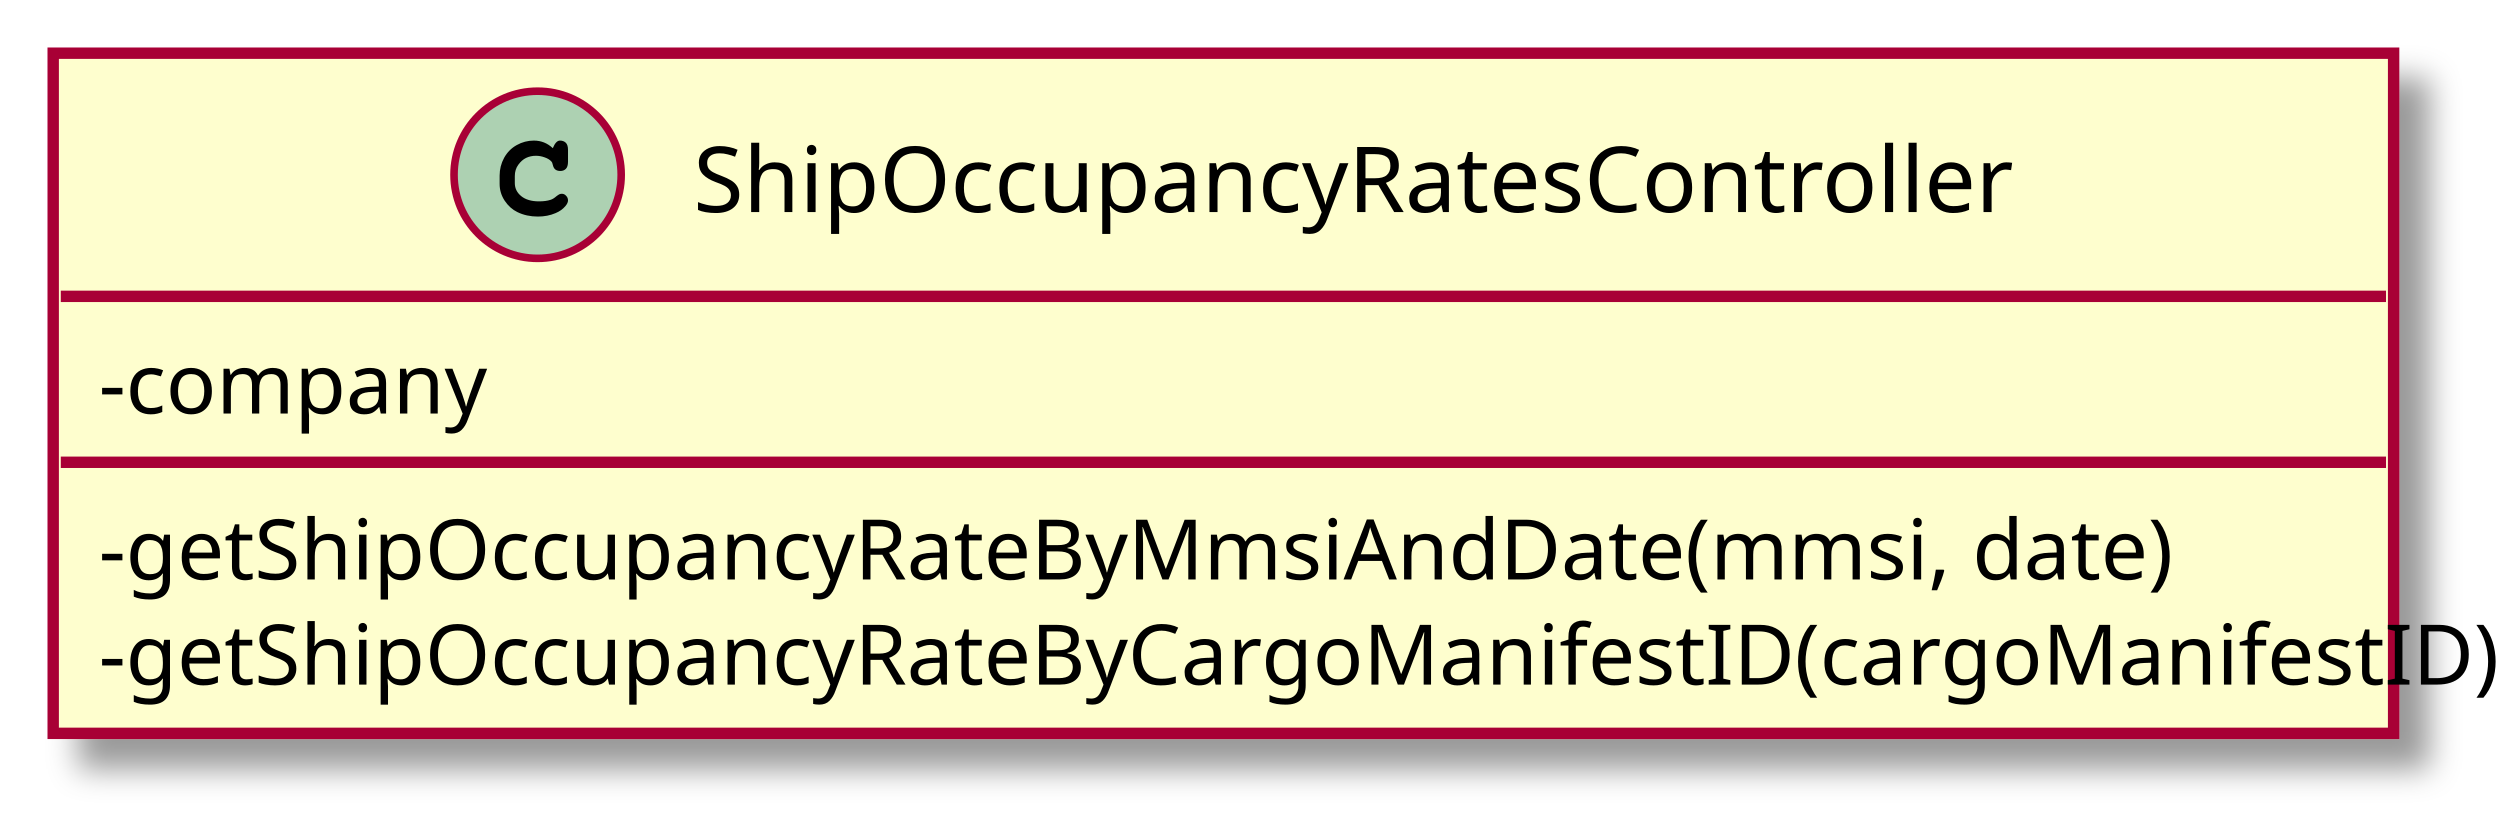
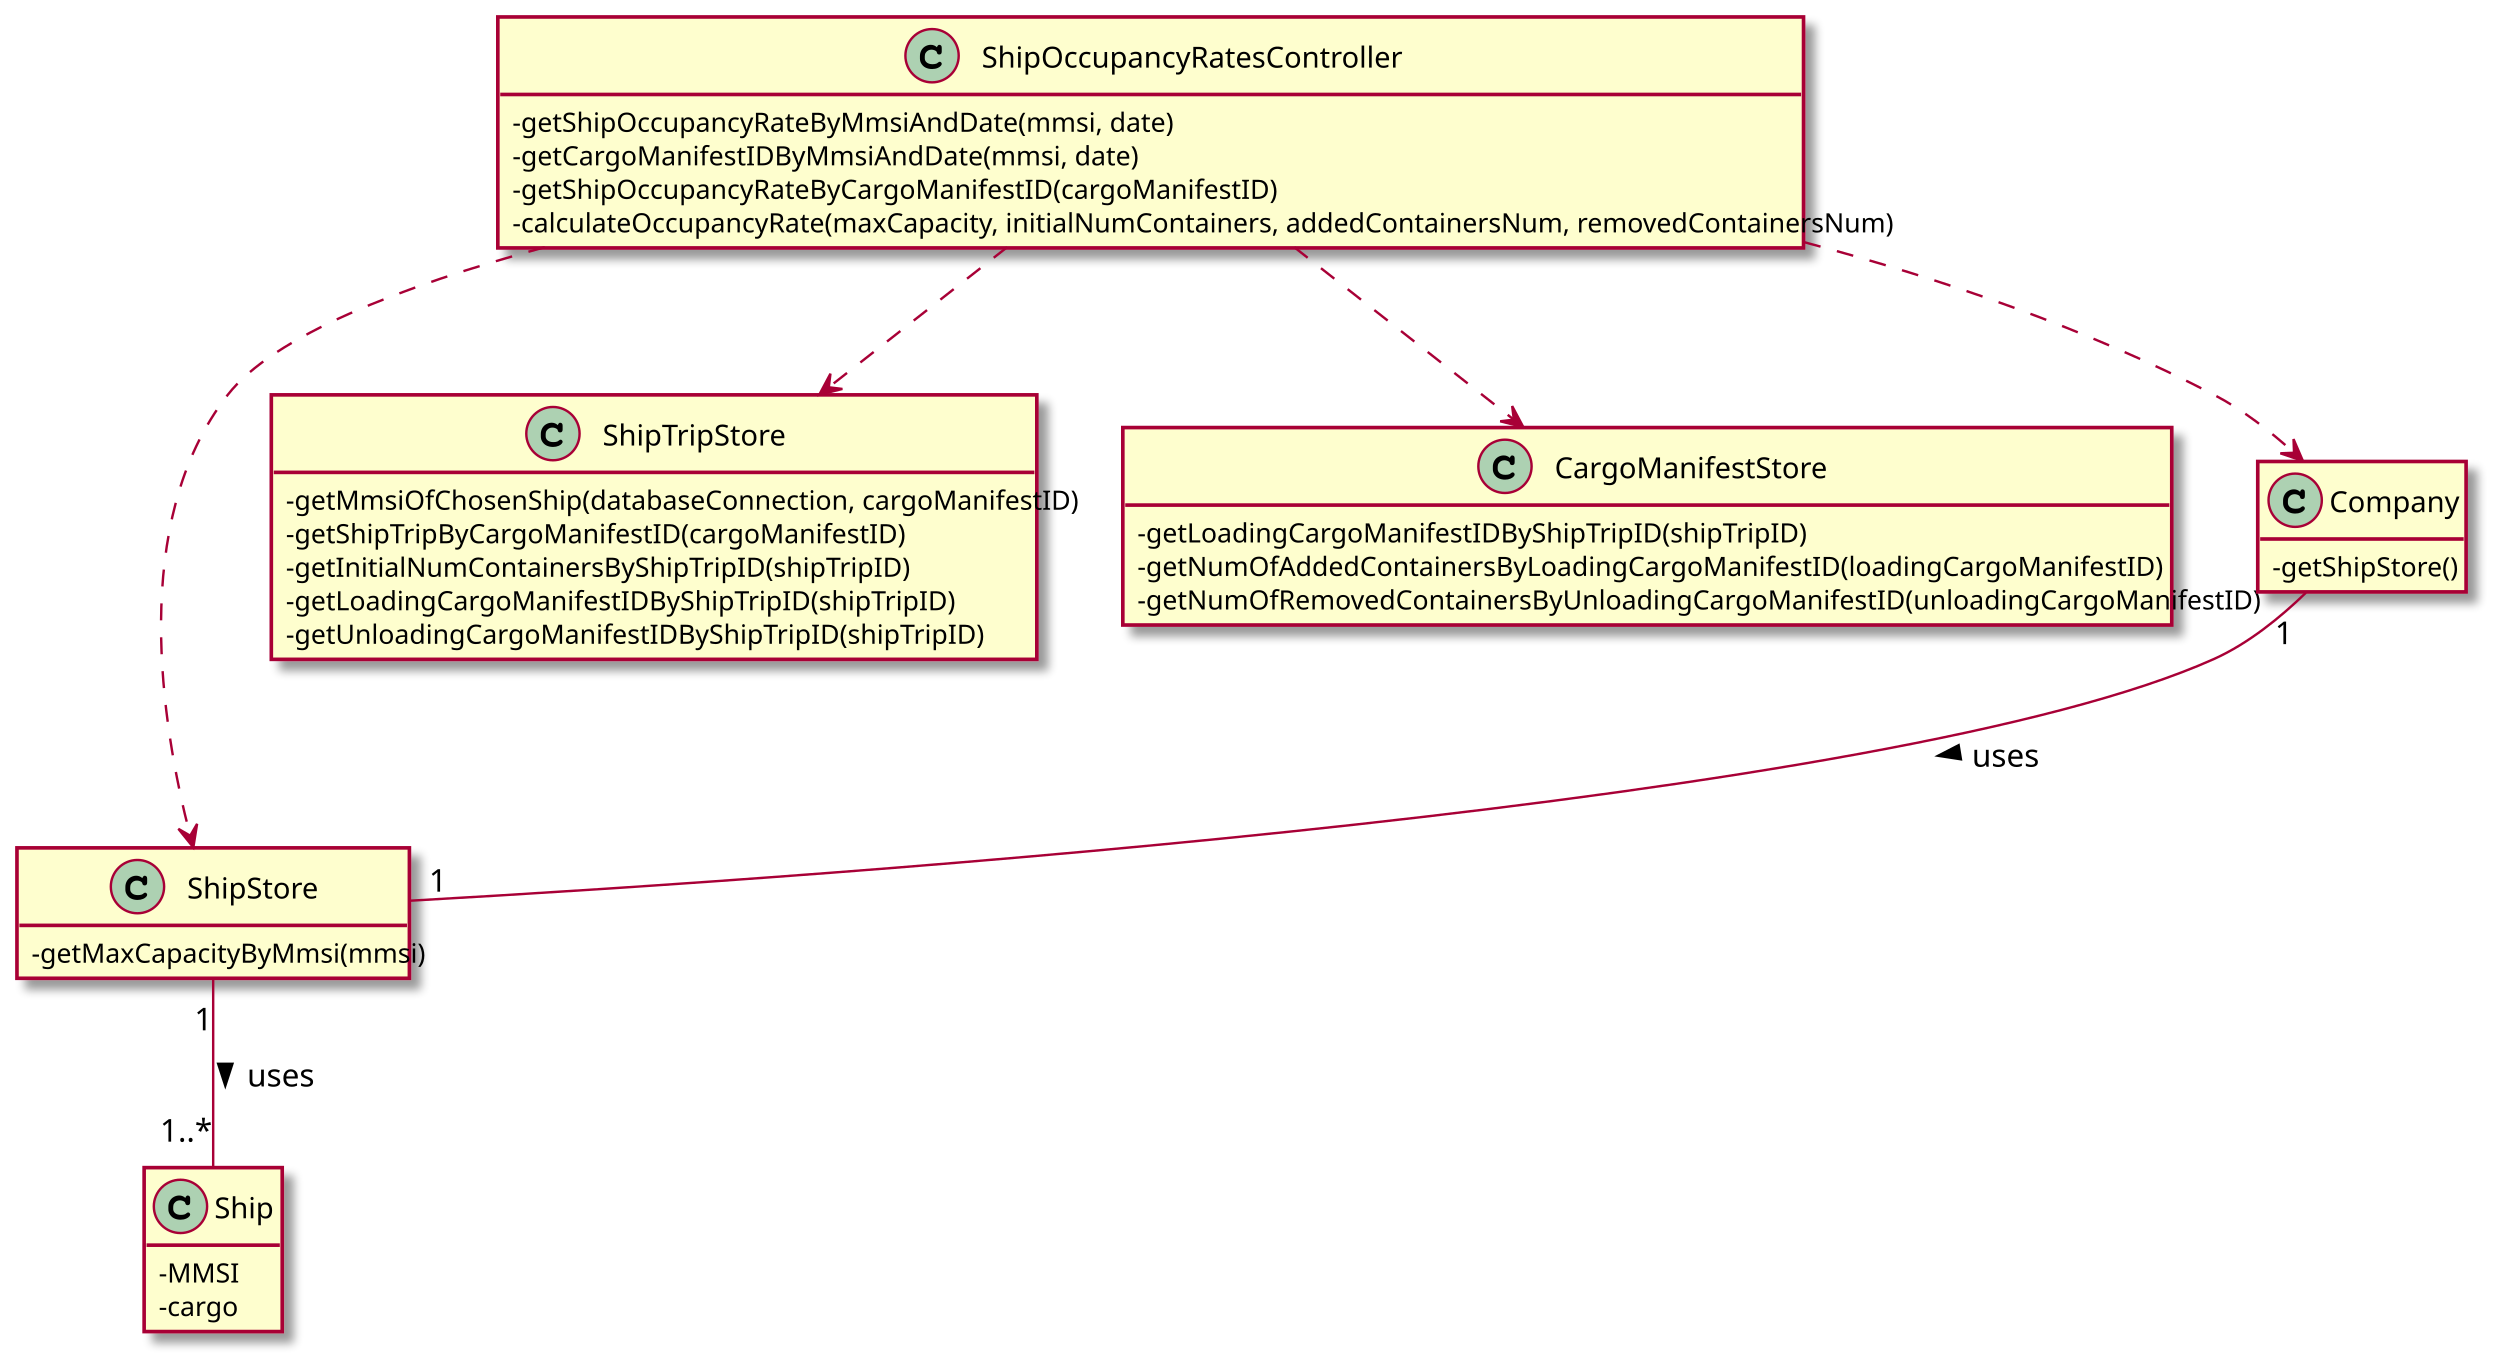
- <svg xmlns="http://www.w3.org/2000/svg" contentScriptType="application/ecmascript" contentStyleType="text/css" height="110px" preserveAspectRatio="none" style="width:329px;height:110px;background:#FFFFFF;" version="1.1" viewBox="0 0 329 110" width="329px" zoomAndPan="magnify">
+ <svg xmlns="http://www.w3.org/2000/svg" contentScriptType="application/ecmascript" contentStyleType="text/css" height="563px" preserveAspectRatio="none" style="width:1032px;height:563px;background:#FFFFFF;" version="1.1" viewBox="0 0 1032 563" width="1032px" zoomAndPan="magnify">
  <defs>
-     <filter height="300%" id="f3236rkwdsa5h" width="300%" x="-1" y="-1">
+     <filter height="300%" id="fpwzyvm41hl4s" width="300%" x="-1" y="-1">
      <feGaussianBlur result="blurOut" stdDeviation="2.0" />
      <feColorMatrix in="blurOut" result="blurOut2" type="matrix" values="0 0 0 0 0 0 0 0 0 0 0 0 0 0 0 0 0 0 .4 0" />
      <feOffset dx="4.0" dy="4.0" in="blurOut2" result="blurOut3" />
      <feBlend in="SourceGraphic" in2="blurOut3" mode="normal" />
    </filter>
  </defs>
  <g>
-     <rect codeLine="7" fill="#FEFECE" filter="url(#f3236rkwdsa5h)" height="89.508" id="ShipOccupancyRatesController" style="stroke:#A80036;stroke-width:1.5;" width="308" x="7" y="7" />
-     <ellipse cx="70.75" cy="23" fill="#ADD1B2" rx="11" ry="11" style="stroke:#A80036;stroke-width:1.0;" />
-     <path d="M72.75,19.5 Q72.953,19 73.188,18.75 Q73.422,18.5 73.688,18.5 Q74.156,18.5 74.453,18.781 Q74.75,19.062 74.75,19.719 L74.75,21.281 Q74.75,21.938 74.469,22.219 Q74.188,22.5 73.75,22.5 Q73.359,22.5 73.109,22.328 Q72.859,22.156 72.75,21.703 Q72.703,21.391 72.531,21.219 Q72.219,20.891 71.656,20.703 Q71.094,20.5 70.531,20.5 Q69.828,20.5 69.234,20.781 Q68.656,21.062 68.203,21.688 Q67.75,22.312 67.75,23.172 L67.75,24.094 Q67.75,25.125 68.594,25.812 Q69.438,26.5 70.938,26.5 Q71.828,26.5 72.453,26.297 Q72.812,26.188 73.219,25.828 Q73.484,25.625 73.625,25.562 Q73.766,25.5 73.938,25.5 Q74.266,25.5 74.5,25.766 Q74.75,26.016 74.75,26.375 Q74.75,26.719 74.406,27.125 Q73.906,27.719 73.109,28.047 Q72.062,28.5 70.781,28.5 Q69.281,28.5 68.078,27.906 Q67.109,27.438 66.422,26.422 Q65.75,25.406 65.75,24.203 L65.75,23.109 Q65.75,21.859 66.344,20.766 Q66.953,19.672 68,19.094 Q69.062,18.5 70.25,18.5 Q70.969,18.5 71.594,18.75 Q72.219,19 72.75,19.5 Z " fill="#000000" />
-     <text fill="#000000" font-family="sans-serif" font-size="12" lengthAdjust="spacing" textLength="172" x="91.25" y="27.91">ShipOccupancyRatesController</text>
-     <line style="stroke:#A80036;stroke-width:1.5;" x1="8" x2="314" y1="39" y2="39" />
-     <text fill="#000000" font-family="sans-serif" font-size="11" lengthAdjust="spacing" textLength="48" x="13" y="54.419">-company</text>
-     <line style="stroke:#A80036;stroke-width:1.5;" x1="8" x2="314" y1="60.836" y2="60.836" />
-     <text fill="#000000" font-family="sans-serif" font-size="11" lengthAdjust="spacing" textLength="256" x="13" y="76.255">-getShipOccupancyRateByMmsiAndDate(mmsi, date)</text>
-     <text fill="#000000" font-family="sans-serif" font-size="11" lengthAdjust="spacing" textLength="296" x="13" y="90.091">-getShipOccupancyRateByCargoManifestID(cargoManifestID)</text>
+     <rect codeLine="7" fill="#FEFECE" filter="url(#fpwzyvm41hl4s)" height="95.344" id="ShipOccupancyRatesController" style="stroke:#A80036;stroke-width:1.5;" width="539" x="205.5" y="7" />
+     <ellipse cx="384.75" cy="23" fill="#ADD1B2" rx="11" ry="11" style="stroke:#A80036;stroke-width:1.0;" />
+     <path d="M386.75,19.5 Q386.953,19 387.188,18.75 Q387.422,18.5 387.688,18.5 Q388.156,18.5 388.453,18.781 Q388.75,19.062 388.75,19.719 L388.75,21.281 Q388.75,21.938 388.469,22.219 Q388.188,22.5 387.75,22.5 Q387.359,22.5 387.109,22.328 Q386.859,22.156 386.75,21.703 Q386.703,21.391 386.531,21.219 Q386.219,20.891 385.656,20.703 Q385.094,20.5 384.531,20.5 Q383.828,20.5 383.234,20.781 Q382.656,21.062 382.203,21.688 Q381.75,22.312 381.75,23.172 L381.75,24.094 Q381.75,25.125 382.594,25.812 Q383.438,26.5 384.938,26.5 Q385.828,26.5 386.453,26.297 Q386.812,26.188 387.219,25.828 Q387.484,25.625 387.625,25.562 Q387.766,25.5 387.938,25.5 Q388.266,25.5 388.5,25.766 Q388.75,26.016 388.75,26.375 Q388.75,26.719 388.406,27.125 Q387.906,27.719 387.109,28.047 Q386.062,28.5 384.781,28.5 Q383.281,28.5 382.078,27.906 Q381.109,27.438 380.422,26.422 Q379.75,25.406 379.75,24.203 L379.75,23.109 Q379.75,21.859 380.344,20.766 Q380.953,19.672 382,19.094 Q383.062,18.5 384.25,18.5 Q384.969,18.5 385.594,18.75 Q386.219,19 386.75,19.5 Z " fill="#000000" />
+     <text fill="#000000" font-family="sans-serif" font-size="12" lengthAdjust="spacing" textLength="172" x="405.25" y="27.91">ShipOccupancyRatesController</text>
+     <line style="stroke:#A80036;stroke-width:1.5;" x1="206.5" x2="743.5" y1="39" y2="39" />
+     <text fill="#000000" font-family="sans-serif" font-size="11" lengthAdjust="spacing" textLength="256" x="211.5" y="54.419">-getShipOccupancyRateByMmsiAndDate(mmsi, date)</text>
+     <text fill="#000000" font-family="sans-serif" font-size="11" lengthAdjust="spacing" textLength="236" x="211.5" y="68.255">-getCargoManifestIDByMmsiAndDate(mmsi, date)</text>
+     <text fill="#000000" font-family="sans-serif" font-size="11" lengthAdjust="spacing" textLength="296" x="211.5" y="82.091">-getShipOccupancyRateByCargoManifestID(cargoManifestID)</text>
+     <text fill="#000000" font-family="sans-serif" font-size="11" lengthAdjust="spacing" textLength="527" x="211.5" y="95.927">-calculateOccupancyRate(maxCapacity, initialNumContainers, addedContainersNum, removedContainersNum)</text>
+     <rect codeLine="14" fill="#FEFECE" filter="url(#fpwzyvm41hl4s)" height="53.836" id="ShipStore" style="stroke:#A80036;stroke-width:1.5;" width="162" x="7" y="350" />
+     <ellipse cx="56.75" cy="366" fill="#ADD1B2" rx="11" ry="11" style="stroke:#A80036;stroke-width:1.0;" />
+     <path d="M58.75,362.5 Q58.953,362 59.188,361.75 Q59.422,361.5 59.688,361.5 Q60.156,361.5 60.453,361.781 Q60.75,362.062 60.75,362.719 L60.75,364.281 Q60.75,364.938 60.469,365.219 Q60.188,365.5 59.75,365.5 Q59.359,365.5 59.109,365.328 Q58.859,365.156 58.75,364.703 Q58.703,364.391 58.531,364.219 Q58.219,363.891 57.656,363.703 Q57.094,363.5 56.531,363.5 Q55.828,363.5 55.234,363.781 Q54.656,364.062 54.203,364.688 Q53.75,365.312 53.75,366.172 L53.75,367.094 Q53.75,368.125 54.594,368.812 Q55.438,369.5 56.938,369.5 Q57.828,369.5 58.453,369.297 Q58.812,369.188 59.219,368.828 Q59.484,368.625 59.625,368.562 Q59.766,368.5 59.938,368.5 Q60.266,368.5 60.5,368.766 Q60.75,369.016 60.75,369.375 Q60.75,369.719 60.406,370.125 Q59.906,370.719 59.109,371.047 Q58.062,371.5 56.781,371.5 Q55.281,371.5 54.078,370.906 Q53.109,370.438 52.422,369.422 Q51.75,368.406 51.75,367.203 L51.75,366.109 Q51.75,364.859 52.344,363.766 Q52.953,362.672 54,362.094 Q55.062,361.5 56.25,361.5 Q56.969,361.5 57.594,361.75 Q58.219,362 58.75,362.5 Z " fill="#000000" />
+     <text fill="#000000" font-family="sans-serif" font-size="12" lengthAdjust="spacing" textLength="54" x="77.25" y="370.91">ShipStore</text>
+     <line style="stroke:#A80036;stroke-width:1.5;" x1="8" x2="168" y1="382" y2="382" />
+     <text fill="#000000" font-family="sans-serif" font-size="11" lengthAdjust="spacing" textLength="150" x="13" y="397.419">-getMaxCapacityByMmsi(mmsi)</text>
+     <rect codeLine="18" fill="#FEFECE" filter="url(#fpwzyvm41hl4s)" height="109.18" id="ShipTripStore" style="stroke:#A80036;stroke-width:1.5;" width="316" x="112" y="163" />
+     <ellipse cx="228.25" cy="179" fill="#ADD1B2" rx="11" ry="11" style="stroke:#A80036;stroke-width:1.0;" />
+     <path d="M230.25,175.5 Q230.453,175 230.688,174.75 Q230.922,174.5 231.188,174.5 Q231.656,174.5 231.953,174.781 Q232.25,175.062 232.25,175.719 L232.25,177.281 Q232.25,177.938 231.969,178.219 Q231.688,178.5 231.25,178.5 Q230.859,178.5 230.609,178.328 Q230.359,178.156 230.25,177.703 Q230.203,177.391 230.031,177.219 Q229.719,176.891 229.156,176.703 Q228.594,176.5 228.031,176.5 Q227.328,176.5 226.734,176.781 Q226.156,177.062 225.703,177.688 Q225.25,178.312 225.25,179.172 L225.25,180.094 Q225.25,181.125 226.094,181.812 Q226.938,182.5 228.438,182.5 Q229.328,182.5 229.953,182.297 Q230.312,182.188 230.719,181.828 Q230.984,181.625 231.125,181.562 Q231.266,181.5 231.438,181.5 Q231.766,181.5 232,181.766 Q232.25,182.016 232.25,182.375 Q232.25,182.719 231.906,183.125 Q231.406,183.719 230.609,184.047 Q229.562,184.5 228.281,184.5 Q226.781,184.5 225.578,183.906 Q224.609,183.438 223.922,182.422 Q223.25,181.406 223.25,180.203 L223.25,179.109 Q223.25,177.859 223.844,176.766 Q224.453,175.672 225.5,175.094 Q226.562,174.5 227.75,174.5 Q228.469,174.5 229.094,174.75 Q229.719,175 230.25,175.5 Z " fill="#000000" />
+     <text fill="#000000" font-family="sans-serif" font-size="12" lengthAdjust="spacing" textLength="75" x="248.75" y="183.91">ShipTripStore</text>
+     <line style="stroke:#A80036;stroke-width:1.5;" x1="113" x2="427" y1="195" y2="195" />
+     <text fill="#000000" font-family="sans-serif" font-size="11" lengthAdjust="spacing" textLength="304" x="118" y="210.419">-getMmsiOfChosenShip(databaseConnection, cargoManifestID)</text>
+     <text fill="#000000" font-family="sans-serif" font-size="11" lengthAdjust="spacing" textLength="236" x="118" y="224.255">-getShipTripByCargoManifestID(cargoManifestID)</text>
+     <text fill="#000000" font-family="sans-serif" font-size="11" lengthAdjust="spacing" textLength="231" x="118" y="238.091">-getInitialNumContainersByShipTripID(shipTripID)</text>
+     <text fill="#000000" font-family="sans-serif" font-size="11" lengthAdjust="spacing" textLength="252" x="118" y="251.927">-getLoadingCargoManifestIDByShipTripID(shipTripID)</text>
+     <text fill="#000000" font-family="sans-serif" font-size="11" lengthAdjust="spacing" textLength="261" x="118" y="265.763">-getUnloadingCargoManifestIDByShipTripID(shipTripID)</text>
+     <rect codeLine="26" fill="#FEFECE" filter="url(#fpwzyvm41hl4s)" height="81.508" id="CargoManifestStore" style="stroke:#A80036;stroke-width:1.5;" width="433" x="463.5" y="176.5" />
+     <ellipse cx="621.25" cy="192.5" fill="#ADD1B2" rx="11" ry="11" style="stroke:#A80036;stroke-width:1.0;" />
+     <path d="M623.25,189 Q623.453,188.5 623.688,188.25 Q623.922,188 624.188,188 Q624.656,188 624.953,188.281 Q625.25,188.562 625.25,189.219 L625.25,190.781 Q625.25,191.438 624.969,191.719 Q624.688,192 624.25,192 Q623.859,192 623.609,191.828 Q623.359,191.656 623.25,191.203 Q623.203,190.891 623.031,190.719 Q622.719,190.391 622.156,190.203 Q621.594,190 621.031,190 Q620.328,190 619.734,190.281 Q619.156,190.562 618.703,191.188 Q618.25,191.812 618.25,192.672 L618.25,193.594 Q618.25,194.625 619.094,195.312 Q619.938,196 621.438,196 Q622.328,196 622.953,195.797 Q623.312,195.688 623.719,195.328 Q623.984,195.125 624.125,195.062 Q624.266,195 624.438,195 Q624.766,195 625,195.266 Q625.25,195.516 625.25,195.875 Q625.25,196.219 624.906,196.625 Q624.406,197.219 623.609,197.547 Q622.562,198 621.281,198 Q619.781,198 618.578,197.406 Q617.609,196.938 616.922,195.922 Q616.25,194.906 616.25,193.703 L616.25,192.609 Q616.25,191.359 616.844,190.266 Q617.453,189.172 618.5,188.594 Q619.562,188 620.75,188 Q621.469,188 622.094,188.25 Q622.719,188.5 623.25,189 Z " fill="#000000" />
+     <text fill="#000000" font-family="sans-serif" font-size="12" lengthAdjust="spacing" textLength="109" x="641.75" y="197.41">CargoManifestStore</text>
+     <line style="stroke:#A80036;stroke-width:1.5;" x1="464.5" x2="895.5" y1="208.5" y2="208.5" />
+     <text fill="#000000" font-family="sans-serif" font-size="11" lengthAdjust="spacing" textLength="252" x="469.5" y="223.919">-getLoadingCargoManifestIDByShipTripID(shipTripID)</text>
+     <text fill="#000000" font-family="sans-serif" font-size="11" lengthAdjust="spacing" textLength="387" x="469.5" y="237.755">-getNumOfAddedContainersByLoadingCargoManifestID(loadingCargoManifestID)</text>
+     <text fill="#000000" font-family="sans-serif" font-size="11" lengthAdjust="spacing" textLength="421" x="469.5" y="251.591">-getNumOfRemovedContainersByUnloadingCargoManifestID(unloadingCargoManifestID)</text>
+     <rect codeLine="32" fill="#FEFECE" filter="url(#fpwzyvm41hl4s)" height="53.836" id="Company" style="stroke:#A80036;stroke-width:1.5;" width="86" x="932" y="190.5" />
+     <ellipse cx="947.45" cy="206.5" fill="#ADD1B2" rx="11" ry="11" style="stroke:#A80036;stroke-width:1.0;" />
+     <path d="M949.45,203 Q949.653,202.5 949.888,202.25 Q950.122,202 950.388,202 Q950.856,202 951.153,202.281 Q951.45,202.562 951.45,203.219 L951.45,204.781 Q951.45,205.438 951.169,205.719 Q950.888,206 950.45,206 Q950.059,206 949.809,205.828 Q949.559,205.656 949.45,205.203 Q949.403,204.891 949.231,204.719 Q948.919,204.391 948.356,204.203 Q947.794,204 947.231,204 Q946.528,204 945.934,204.281 Q945.356,204.562 944.903,205.188 Q944.45,205.812 944.45,206.672 L944.45,207.594 Q944.45,208.625 945.294,209.312 Q946.138,210 947.638,210 Q948.528,210 949.153,209.797 Q949.513,209.688 949.919,209.328 Q950.184,209.125 950.325,209.062 Q950.466,209 950.638,209 Q950.966,209 951.2,209.266 Q951.45,209.516 951.45,209.875 Q951.45,210.219 951.106,210.625 Q950.606,211.219 949.809,211.547 Q948.763,212 947.481,212 Q945.981,212 944.778,211.406 Q943.809,210.938 943.122,209.922 Q942.45,208.906 942.45,207.703 L942.45,206.609 Q942.45,205.359 943.044,204.266 Q943.653,203.172 944.7,202.594 Q945.763,202 946.95,202 Q947.669,202 948.294,202.25 Q948.919,202.5 949.45,203 Z " fill="#000000" />
+     <text fill="#000000" font-family="sans-serif" font-size="12" lengthAdjust="spacing" textLength="53" x="961.55" y="211.41">Company</text>
+     <line style="stroke:#A80036;stroke-width:1.5;" x1="933" x2="1017" y1="222.5" y2="222.5" />
+     <text fill="#000000" font-family="sans-serif" font-size="11" lengthAdjust="spacing" textLength="74" x="938" y="237.919">-getShipStore()</text>
+     <rect codeLine="36" fill="#FEFECE" filter="url(#fpwzyvm41hl4s)" height="67.672" id="Ship" style="stroke:#A80036;stroke-width:1.5;" width="57" x="59.5" y="482" />
+     <ellipse cx="74.5" cy="498" fill="#ADD1B2" rx="11" ry="11" style="stroke:#A80036;stroke-width:1.0;" />
+     <path d="M76.5,494.5 Q76.703,494 76.938,493.75 Q77.172,493.5 77.438,493.5 Q77.906,493.5 78.203,493.781 Q78.5,494.062 78.5,494.719 L78.5,496.281 Q78.5,496.938 78.219,497.219 Q77.938,497.5 77.5,497.5 Q77.109,497.5 76.859,497.328 Q76.609,497.156 76.5,496.703 Q76.453,496.391 76.281,496.219 Q75.969,495.891 75.406,495.703 Q74.844,495.5 74.281,495.5 Q73.578,495.5 72.984,495.781 Q72.406,496.062 71.953,496.688 Q71.5,497.312 71.5,498.172 L71.5,499.094 Q71.5,500.125 72.344,500.812 Q73.188,501.5 74.688,501.5 Q75.578,501.5 76.203,501.297 Q76.562,501.188 76.969,500.828 Q77.234,500.625 77.375,500.562 Q77.516,500.5 77.688,500.5 Q78.016,500.5 78.25,500.766 Q78.5,501.016 78.5,501.375 Q78.5,501.719 78.156,502.125 Q77.656,502.719 76.859,503.047 Q75.812,503.5 74.531,503.5 Q73.031,503.5 71.828,502.906 Q70.859,502.438 70.172,501.422 Q69.5,500.406 69.5,499.203 L69.5,498.109 Q69.5,496.859 70.094,495.766 Q70.703,494.672 71.75,494.094 Q72.812,493.5 74,493.5 Q74.719,493.5 75.344,493.75 Q75.969,494 76.5,494.5 Z " fill="#000000" />
+     <text fill="#000000" font-family="sans-serif" font-size="12" lengthAdjust="spacing" textLength="25" x="88.5" y="502.91">Ship</text>
+     <line style="stroke:#A80036;stroke-width:1.5;" x1="60.5" x2="115.5" y1="514" y2="514" />
+     <text fill="#000000" font-family="sans-serif" font-size="11" lengthAdjust="spacing" textLength="29" x="65.5" y="529.419">-MMSI</text>
+     <text fill="#000000" font-family="sans-serif" font-size="11" lengthAdjust="spacing" textLength="32" x="65.5" y="543.255">-cargo</text>
+     <path codeLine="51" d="M744.76,99.97 C802.51,115.34 861.8,135.82 914,163 C925.8,169.15 937.2,178.04 946.88,186.82 " fill="none" id="ShipOccupancyRatesController-to-Company" style="stroke:#A80036;stroke-width:1.0;stroke-dasharray:7.0,7.0;" />
+     <polygon fill="#A80036" points="950.65,190.3,946.764,181.25,946.981,186.903,941.329,187.12,950.65,190.3" style="stroke:#A80036;stroke-width:1.0;" />
+     <path codeLine="52" d="M224.88,102.05 C165.01,118.36 112.88,138.77 94,163 C53.06,215.54 66.74,299.55 78.46,344.76 " fill="none" id="ShipOccupancyRatesController-to-ShipStore" style="stroke:#A80036;stroke-width:1.0;stroke-dasharray:7.0,7.0;" />
+     <polygon fill="#A80036" points="79.81,349.81,81.36,340.084,78.523,344.978,73.629,342.142,79.81,349.81" style="stroke:#A80036;stroke-width:1.0;" />
+     <path codeLine="53" d="M415.71,102.07 C392.79,120.07 366.35,140.83 342.33,159.69 " fill="none" id="ShipOccupancyRatesController-to-ShipTripStore" style="stroke:#A80036;stroke-width:1.0;stroke-dasharray:7.0,7.0;" />
+     <polygon fill="#A80036" points="338.19,162.95,347.743,160.553,342.127,159.869,342.812,154.253,338.19,162.95" style="stroke:#A80036;stroke-width:1.0;" />
+     <path codeLine="54" d="M534.29,102.07 C562.81,124.46 596.79,151.15 624.75,173.11 " fill="none" id="ShipOccupancyRatesController-to-CargoManifestStore" style="stroke:#A80036;stroke-width:1.0;stroke-dasharray:7.0,7.0;" />
+     <polygon fill="#A80036" points="628.83,176.32,624.223,167.615,624.898,173.232,619.282,173.906,628.83,176.32" style="stroke:#A80036;stroke-width:1.0;" />
+     <path codeLine="55" d="M951.9,244.65 C941.38,254.87 928.13,265.64 914,272 C781.85,331.43 350.03,361.56 169,371.83 " fill="none" id="Company-ShipStore" style="stroke:#A80036;stroke-width:1.0;" />
+     <polygon fill="#000000" points="800.065,311.978,809.464,313.428,808.521,307.626,800.065,311.978" style="stroke:#000000;stroke-width:1.0;" />
+     <text fill="#000000" font-family="sans-serif" font-size="13" lengthAdjust="spacing" textLength="28" x="814" y="316.495">uses</text>
+     <text fill="#000000" font-family="sans-serif" font-size="13" lengthAdjust="spacing" textLength="7" x="939.081" y="265.891">1</text>
+     <text fill="#000000" font-family="sans-serif" font-size="13" lengthAdjust="spacing" textLength="7" x="177.054" y="368.094">1</text>
+     <path codeLine="56" d="M88,404.09 C88,426.22 88,458.08 88,481.98 " fill="none" id="ShipStore-Ship" style="stroke:#A80036;stroke-width:1.0;" />
+     <polygon fill="#000000" points="93,448.176,95.939,439.131,90.061,439.131,93,448.176" style="stroke:#000000;stroke-width:1.0;" />
+     <text fill="#000000" font-family="sans-serif" font-size="13" lengthAdjust="spacing" textLength="28" x="102" y="448.495">uses</text>
+     <text fill="#000000" font-family="sans-serif" font-size="13" lengthAdjust="spacing" textLength="7" x="80.234" y="425.317">1</text>
+     <text fill="#000000" font-family="sans-serif" font-size="13" lengthAdjust="spacing" textLength="20" x="66.031" y="471.269">1..*</text>
  </g>
</svg>
